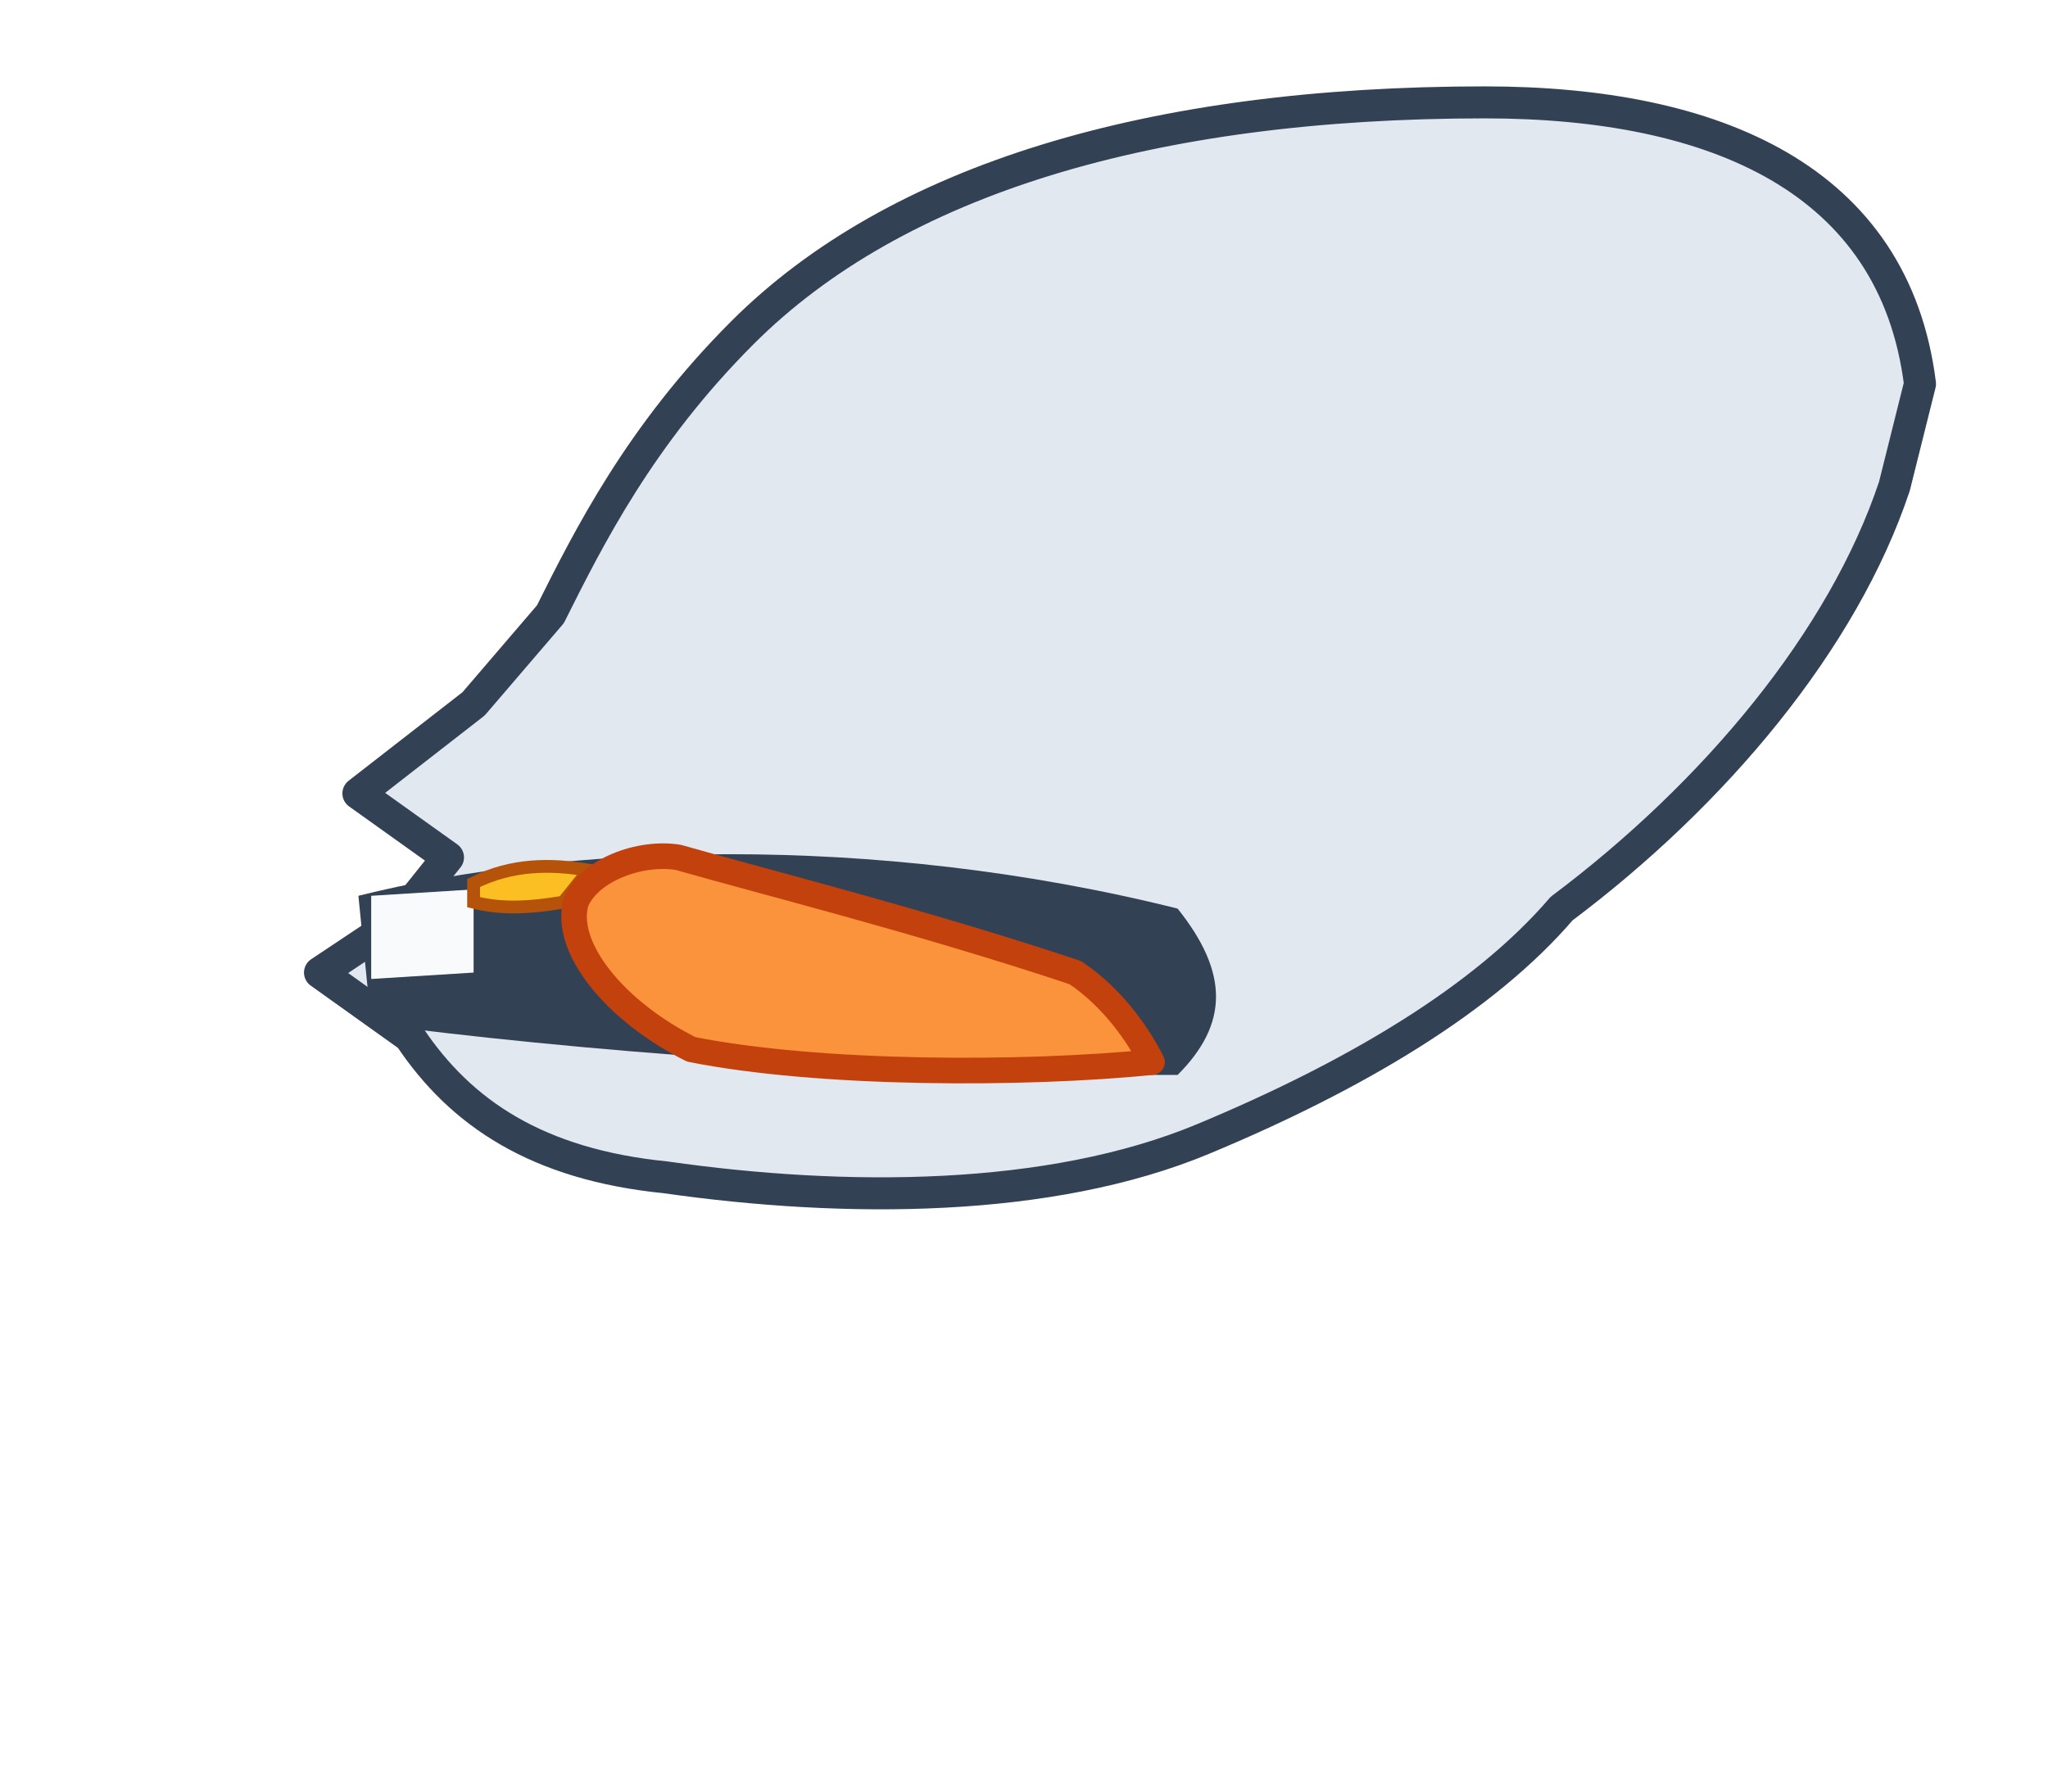
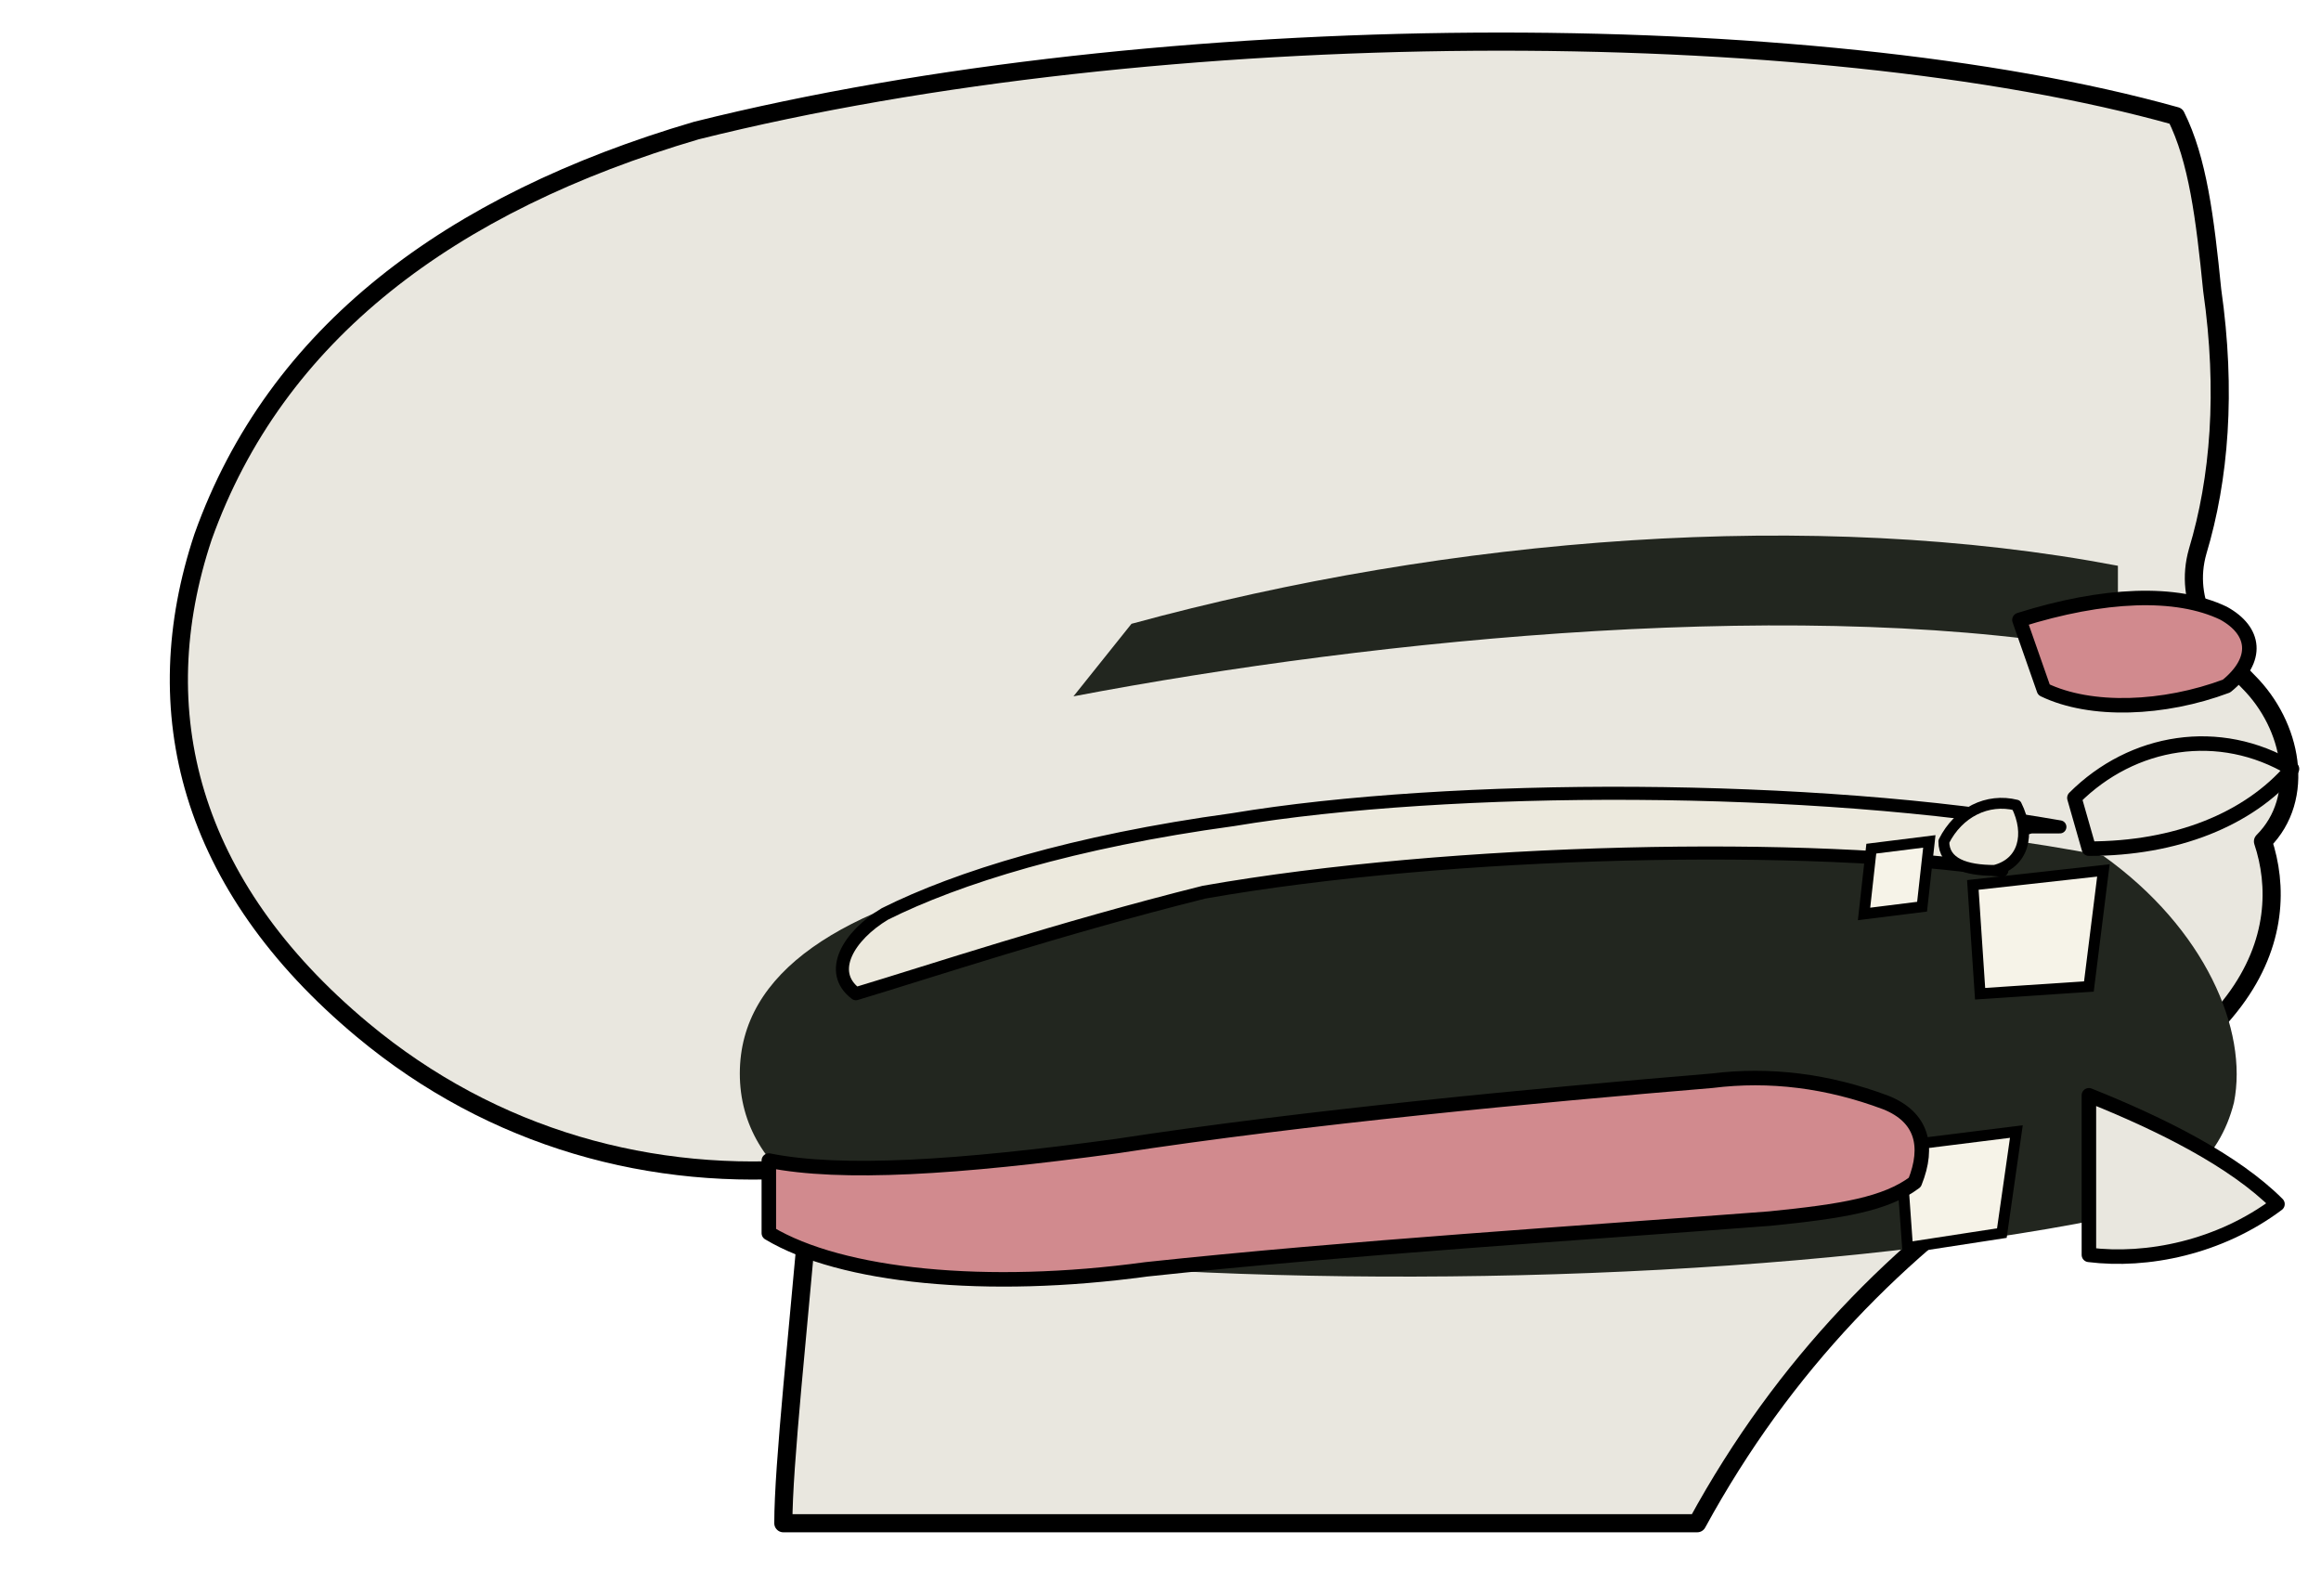
- <svg xmlns="http://www.w3.org/2000/svg" viewBox="0 0 160 140" role="img">
-   <path fill="#e2e8f0" stroke="#334155" stroke-width="2.5" stroke-linejoin="round" d="M 150 30        C 148 14 134 8 116 8        C 90 8 70 14 58 26        C 50 34 46 42 43 48        L 37 55        L 28 62        L 35 67        L 31 72        L 25 76        L 32 81        C 36 87 42 91 52 92        C 66 94 82 94 94 89        C 106 84 116 78 122 71        C 134 62 144 50 148 38        Z" />
-   <path fill="#334155" d="M 28 70 C 44 66 68 65 92 71 C 96 76 96 80 92 84 C 68 84 44 82 29 80 Z" />
-   <path fill="#f8fafc" d="M 29 70 L 37 69.5 L 37 76 L 29 76.5 Z" />
-   <path fill="#fbbf24" stroke="#b45309" stroke-width="1" d="M 37 69 C 40 67.5 43 67.5 46 68 L 44 70.5 C 41 71 39 71 37 70.5 Z" />
-   <path fill="#fb923c" stroke="#c2410c" stroke-width="2" stroke-linejoin="round" d="M 90 83        C 80 84 64 84 54 82        C 48 79 44 74 45 70.5        C 46 68 50 66.5 53 67        C 60 69 72 72 84 76        C 87 78 89 81 90 83        Z" />
+ <svg xmlns="http://www.w3.org/2000/svg" viewBox="0 0 320 220" width="100%" height="100%" role="img" preserveAspectRatio="xMidYMid meet">
+   <style>
+     .aal-tip { transform-box: view-box; animation: aal-tip 2.8s ease-in-out infinite; }
+     @keyframes aal-tip {
+       0%, 100% { transform: translate(0, 0) rotate(0deg); }
+       18%, 28% { transform: translate(8px, -28px) rotate(-8deg); }
+       38%, 48% { transform: translate(8px, -28px) rotate(-8deg); }
+     }
+     @media (prefers-reduced-motion: reduce) {
+       .aal-tip { animation: none !important; }
+     }
+   </style>
+   <path fill="#e9e7df" stroke="currentColor" stroke-width="2.5" stroke-linejoin="round" d="M 300 16        C 250 2 160 2 96 18        C 62 28 38 46 28 74        C 20 98 26 122 50 142        C 68 157 90 163 112 161        C 110 184 108 202 108 210        L 234 210        C 246 188 262 172 280 160        C 292 152 302 146 308 138        C 314 130 314 122 312 116        C 318 110 316 100 310 94        C 305 89 301 83 303 76        C 306 66 307 54 305 40        C 304 30 303 22 300 16        Z" />
+   <path fill="#22261f" d="M 292 78        C 250 70 200 74 156 86        L 148 96        C 190 88 250 82 292 90        Z" />
+   <path fill="#22261f" d="M 290 118        C 250 110 180 110 140 120        C 116 125 102 134 102 148        C 102 162 116 172 144 174        C 190 178 250 176 290 168        C 300 165 306 160 308 152        C 310 142 304 128 290 118        Z" />
+   <path fill="#ece9dd" stroke="currentColor" stroke-width="1.8" stroke-linejoin="round" d="M 284 114        C 250 108 200 108 170 113        C 148 116 132 121 122 126        C 117 129 114 134 118 137        C 128 134 146 128 166 123        C 200 117 250 116 276 120        C 274 118 276 115 280 114        Z" />
+   <path fill="#ece9dd" stroke="currentColor" stroke-width="1.5" stroke-linejoin="round" d="M 268 116        C 270 112 274 110 278 111        C 280 115 279 119 275 120        C 271 120 268 119 268 116        Z" />
+   <path fill="#f6f3e8" stroke="currentColor" stroke-width="1.5" d="M 272 122 L 290 120 L 288 136 L 273 137 Z" />
+   <path fill="#f6f3e8" stroke="currentColor" stroke-width="1.5" d="M 258 117 L 266 116 L 265 125 L 257 126 Z" />
+   <path fill="#f6f3e8" stroke="currentColor" stroke-width="1.5" d="M 262 158 L 278 156 L 276 170 L 263 172 Z" />
+   <path fill="#e9e7df" stroke="currentColor" stroke-width="2" stroke-linejoin="round" d="M 286 110 C 294 102 306 100 316 106 C 310 113 300 117 288 117 Z" />
+   <path fill="#e9e7df" stroke="currentColor" stroke-width="2" stroke-linejoin="round" d="M 288 151 C 298 155 308 160 314 166 C 306 172 296 174 288 173 Z" />
+   <path fill="#d18a8e" stroke="currentColor" stroke-width="2" stroke-linejoin="round" d="M 106 170        C 116 176 136 178 158 175        C 186 172 218 170 244 168        C 254 167 260 166 264 163        C 266 158 265 154 260 152        C 252 149 244 148 236 149        C 212 151 180 154 154 158        C 132 161 116 162 106 160        Z" />
+   <path class="aal-tip" transform-origin="258 157" transform="translate(8 -28) rotate(-8)" fill="#d18a8e" stroke="currentColor" stroke-width="2" stroke-linejoin="round" d="M 252 150        C 264 148 274 149 280 153        C 284 156 284 160 279 163        C 270 165 260 164 254 160        Z" />
</svg>
